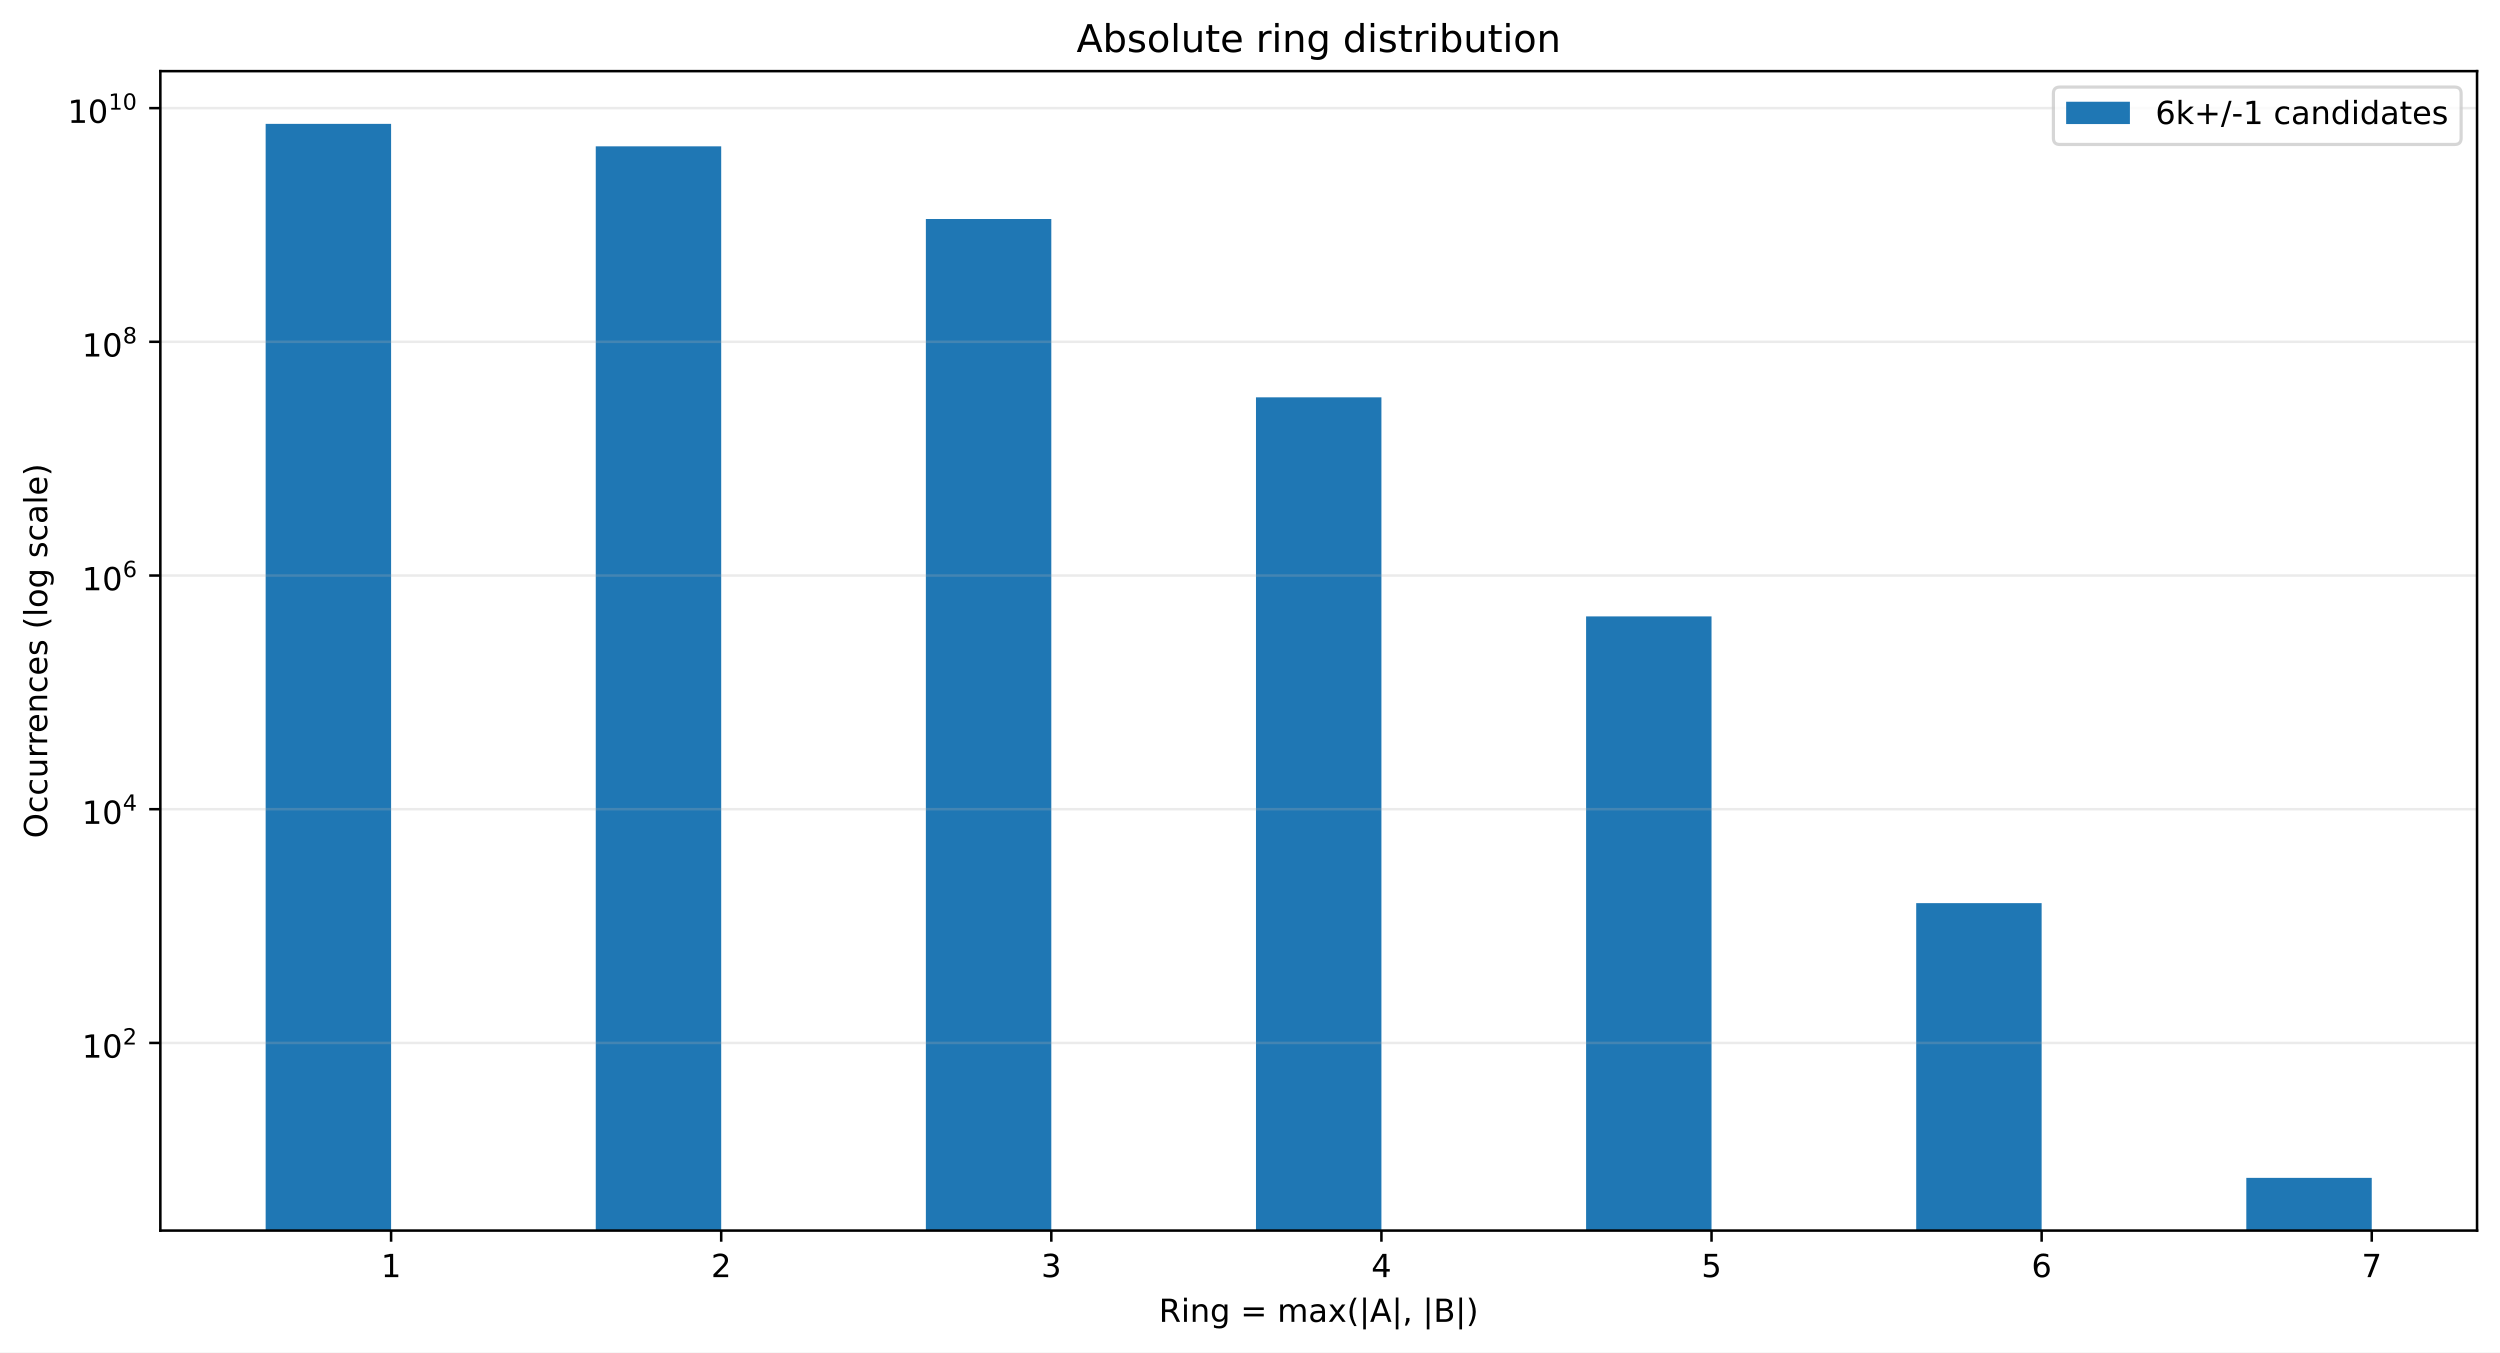
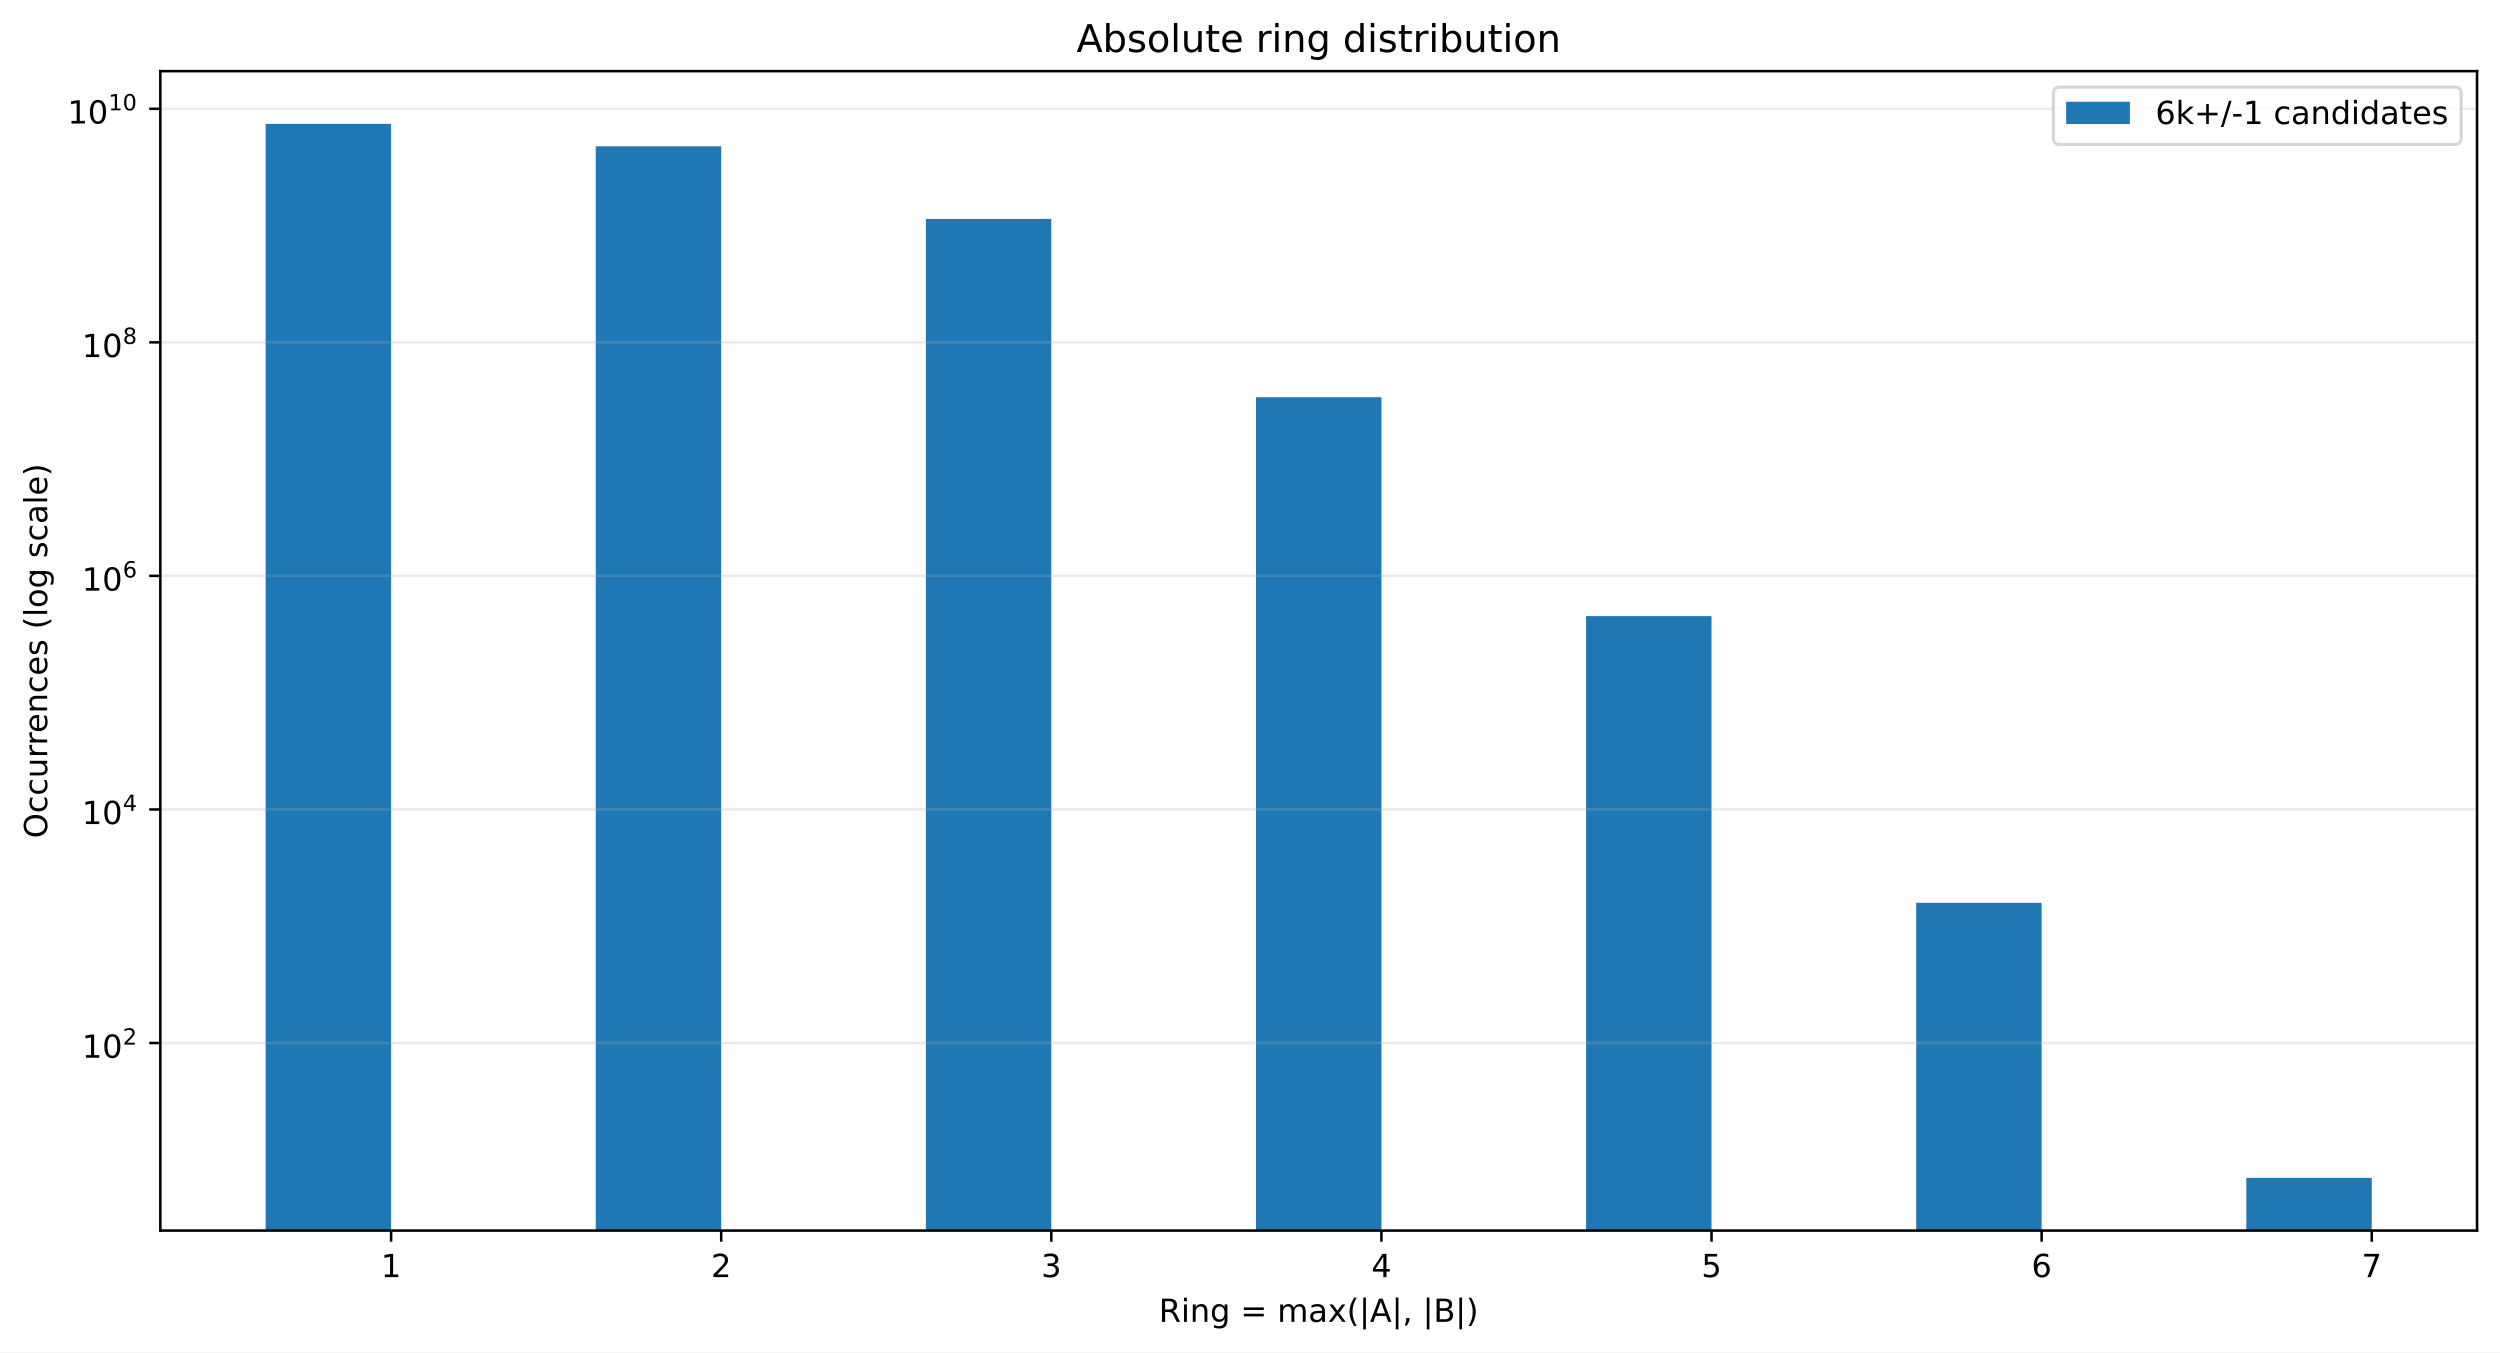
<svg xmlns="http://www.w3.org/2000/svg" xmlns:xlink="http://www.w3.org/1999/xlink" width="784.258pt" height="424.28pt" viewBox="0 0 784.258 424.28" version="1.1">
  <defs>
    <style type="text/css">*{stroke-linejoin: round; stroke-linecap: butt}</style>
  </defs>
  <g id="figure_1">
    <g id="patch_1">
      <path d="M 0 424.28  L 784.258 424.28  L 784.258 0  L 0 0  z " style="fill: #ffffff" />
    </g>
    <g id="axes_1">
      <g id="patch_2">
        <path d="M 50.301 386.036  L 777.058 386.036  L 777.058 22.318  L 50.301 22.318  z " style="fill: #ffffff" />
      </g>
      <g id="patch_3">
-         <path d="M 83.335 37056.805  L 122.687 37056.805  L 122.687 38.851  L 83.335 38.851  z " clip-path="url(#pc161820232)" style="fill: #1f77b4" />
+         <path d="M 83.335 37034.327  L 122.687 37034.327  L 122.687 38.851  L 83.335 38.851  z " clip-path="url(#pc3a080acae)" style="fill: #1f77b4" />
      </g>
      <g id="patch_4">
-         <path d="M 186.891 37056.805  L 226.243 37056.805  L 226.243 45.906  L 186.891 45.906  z " clip-path="url(#pc161820232)" style="fill: #1f77b4" />
+         <path d="M 186.891 37034.327  L 226.243 37034.327  L 226.243 45.902  L 186.891 45.902  z " clip-path="url(#pc3a080acae)" style="fill: #1f77b4" />
      </g>
      <g id="patch_5">
-         <path d="M 290.448 37056.805  L 329.799 37056.805  L 329.799 68.695  L 290.448 68.695  z " clip-path="url(#pc161820232)" style="fill: #1f77b4" />
+         <path d="M 290.448 37034.327  L 329.799 37034.327  L 329.799 68.677  L 290.448 68.677  z " clip-path="url(#pc3a080acae)" style="fill: #1f77b4" />
      </g>
      <g id="patch_6">
-         <path d="M 394.004 37056.805  L 433.355 37056.805  L 433.355 124.654  L 394.004 124.654  z " clip-path="url(#pc161820232)" style="fill: #1f77b4" />
+         <path d="M 394.004 37034.327  L 433.355 37034.327  L 433.355 124.601  L 394.004 124.601  z " clip-path="url(#pc3a080acae)" style="fill: #1f77b4" />
      </g>
      <g id="patch_7">
-         <path d="M 497.56 37056.805  L 536.912 37056.805  L 536.912 193.376  L 497.56 193.376  z " clip-path="url(#pc161820232)" style="fill: #1f77b4" />
+         <path d="M 497.56 37034.327  L 536.912 37034.327  L 536.912 193.285  L 497.56 193.285  z " clip-path="url(#pc3a080acae)" style="fill: #1f77b4" />
      </g>
      <g id="patch_8">
-         <path d="M 601.116 37056.805  L 640.468 37056.805  L 640.468 283.321  L 601.116 283.321  z " clip-path="url(#pc161820232)" style="fill: #1f77b4" />
+         <path d="M 601.116 37034.327  L 640.468 37034.327  L 640.468 283.203  L 601.116 283.203  z " clip-path="url(#pc3a080acae)" style="fill: #1f77b4" />
      </g>
      <g id="patch_9">
-         <path d="M 704.673 37056.805  L 744.024 37056.805  L 744.024 369.503  L 704.673 369.503  z " clip-path="url(#pc161820232)" style="fill: #1f77b4" />
+         <path d="M 704.673 37034.327  L 744.024 37034.327  L 744.024 369.503  L 704.673 369.503  z " clip-path="url(#pc3a080acae)" style="fill: #1f77b4" />
      </g>
      <g id="matplotlib.axis_1">
        <g id="xtick_1">
          <g id="line2d_1">
            <defs>
-               <path id="m30a982997d" d="M 0 0  L 0 3.5  " style="stroke: #000000; stroke-width: 0.8" />
+               <path id="mc765bf53c7" d="M 0 0  L 0 3.5  " style="stroke: #000000; stroke-width: 0.8" />
            </defs>
            <g>
-               <use xlink:href="#m30a982997d" x="122.687" y="386.036" style="stroke: #000000; stroke-width: 0.8" />
+               <use xlink:href="#mc765bf53c7" x="122.687" y="386.036" style="stroke: #000000; stroke-width: 0.8" />
            </g>
          </g>
          <g id="text_1">
            <g transform="translate(119.5053 400.6334) scale(0.1 -0.1)">
              <defs>
                <path id="DejaVuSans-14" d="M 794 531  L 1825 531  L 1825 4091  L 703 3866  L 703 4441  L 1819 4666  L 2450 4666  L 2450 531  L 3481 531  L 3481 0  L 794 0  L 794 531  z " transform="scale(0.015625)" />
              </defs>
              <use xlink:href="#DejaVuSans-14" />
            </g>
          </g>
        </g>
        <g id="xtick_2">
          <g id="line2d_2">
            <g>
-               <use xlink:href="#m30a982997d" x="226.243" y="386.036" style="stroke: #000000; stroke-width: 0.8" />
+               <use xlink:href="#mc765bf53c7" x="226.243" y="386.036" style="stroke: #000000; stroke-width: 0.8" />
            </g>
          </g>
          <g id="text_2">
            <g transform="translate(223.0616 400.6334) scale(0.1 -0.1)">
              <defs>
                <path id="DejaVuSans-15" d="M 1228 531  L 3431 531  L 3431 0  L 469 0  L 469 531  Q 828 903 1448 1529  Q 2069 2156 2228 2338  Q 2531 2678 2651 2914  Q 2772 3150 2772 3378  Q 2772 3750 2511 3984  Q 2250 4219 1831 4219  Q 1534 4219 1204 4116  Q 875 4013 500 3803  L 500 4441  Q 881 4594 1212 4672  Q 1544 4750 1819 4750  Q 2544 4750 2975 4387  Q 3406 4025 3406 3419  Q 3406 3131 3298 2873  Q 3191 2616 2906 2266  Q 2828 2175 2409 1742  Q 1991 1309 1228 531  z " transform="scale(0.015625)" />
              </defs>
              <use xlink:href="#DejaVuSans-15" />
            </g>
          </g>
        </g>
        <g id="xtick_3">
          <g id="line2d_3">
            <g>
-               <use xlink:href="#m30a982997d" x="329.799" y="386.036" style="stroke: #000000; stroke-width: 0.8" />
+               <use xlink:href="#mc765bf53c7" x="329.799" y="386.036" style="stroke: #000000; stroke-width: 0.8" />
            </g>
          </g>
          <g id="text_3">
            <g transform="translate(326.6178 400.6334) scale(0.1 -0.1)">
              <defs>
                <path id="DejaVuSans-16" d="M 2597 2516  Q 3050 2419 3304 2112  Q 3559 1806 3559 1356  Q 3559 666 3084 287  Q 2609 -91 1734 -91  Q 1441 -91 1130 -33  Q 819 25 488 141  L 488 750  Q 750 597 1062 519  Q 1375 441 1716 441  Q 2309 441 2620 675  Q 2931 909 2931 1356  Q 2931 1769 2642 2001  Q 2353 2234 1838 2234  L 1294 2234  L 1294 2753  L 1863 2753  Q 2328 2753 2575 2939  Q 2822 3125 2822 3475  Q 2822 3834 2567 4026  Q 2313 4219 1838 4219  Q 1578 4219 1281 4162  Q 984 4106 628 3988  L 628 4550  Q 988 4650 1302 4700  Q 1616 4750 1894 4750  Q 2613 4750 3031 4423  Q 3450 4097 3450 3541  Q 3450 3153 3228 2886  Q 3006 2619 2597 2516  z " transform="scale(0.015625)" />
              </defs>
              <use xlink:href="#DejaVuSans-16" />
            </g>
          </g>
        </g>
        <g id="xtick_4">
          <g id="line2d_4">
            <g>
-               <use xlink:href="#m30a982997d" x="433.355" y="386.036" style="stroke: #000000; stroke-width: 0.8" />
+               <use xlink:href="#mc765bf53c7" x="433.355" y="386.036" style="stroke: #000000; stroke-width: 0.8" />
            </g>
          </g>
          <g id="text_4">
            <g transform="translate(430.174 400.6334) scale(0.1 -0.1)">
              <defs>
                <path id="DejaVuSans-17" d="M 2419 4116  L 825 1625  L 2419 1625  L 2419 4116  z M 2253 4666  L 3047 4666  L 3047 1625  L 3713 1625  L 3713 1100  L 3047 1100  L 3047 0  L 2419 0  L 2419 1100  L 313 1100  L 313 1709  L 2253 4666  z " transform="scale(0.015625)" />
              </defs>
              <use xlink:href="#DejaVuSans-17" />
            </g>
          </g>
        </g>
        <g id="xtick_5">
          <g id="line2d_5">
            <g>
-               <use xlink:href="#m30a982997d" x="536.912" y="386.036" style="stroke: #000000; stroke-width: 0.8" />
+               <use xlink:href="#mc765bf53c7" x="536.912" y="386.036" style="stroke: #000000; stroke-width: 0.8" />
            </g>
          </g>
          <g id="text_5">
            <g transform="translate(533.7303 400.6334) scale(0.1 -0.1)">
              <defs>
                <path id="DejaVuSans-18" d="M 691 4666  L 3169 4666  L 3169 4134  L 1269 4134  L 1269 2991  Q 1406 3038 1543 3061  Q 1681 3084 1819 3084  Q 2600 3084 3056 2656  Q 3513 2228 3513 1497  Q 3513 744 3044 326  Q 2575 -91 1722 -91  Q 1428 -91 1123 -41  Q 819 9 494 109  L 494 744  Q 775 591 1075 516  Q 1375 441 1709 441  Q 2250 441 2565 725  Q 2881 1009 2881 1497  Q 2881 1984 2565 2268  Q 2250 2553 1709 2553  Q 1456 2553 1204 2497  Q 953 2441 691 2322  L 691 4666  z " transform="scale(0.015625)" />
              </defs>
              <use xlink:href="#DejaVuSans-18" />
            </g>
          </g>
        </g>
        <g id="xtick_6">
          <g id="line2d_6">
            <g>
-               <use xlink:href="#m30a982997d" x="640.468" y="386.036" style="stroke: #000000; stroke-width: 0.8" />
+               <use xlink:href="#mc765bf53c7" x="640.468" y="386.036" style="stroke: #000000; stroke-width: 0.8" />
            </g>
          </g>
          <g id="text_6">
            <g transform="translate(637.2865 400.6334) scale(0.1 -0.1)">
              <defs>
                <path id="DejaVuSans-19" d="M 2113 2584  Q 1688 2584 1439 2293  Q 1191 2003 1191 1497  Q 1191 994 1439 701  Q 1688 409 2113 409  Q 2538 409 2786 701  Q 3034 994 3034 1497  Q 3034 2003 2786 2293  Q 2538 2584 2113 2584  z M 3366 4563  L 3366 3988  Q 3128 4100 2886 4159  Q 2644 4219 2406 4219  Q 1781 4219 1451 3797  Q 1122 3375 1075 2522  Q 1259 2794 1537 2939  Q 1816 3084 2150 3084  Q 2853 3084 3261 2657  Q 3669 2231 3669 1497  Q 3669 778 3244 343  Q 2819 -91 2113 -91  Q 1303 -91 875 529  Q 447 1150 447 2328  Q 447 3434 972 4092  Q 1497 4750 2381 4750  Q 2619 4750 2861 4703  Q 3103 4656 3366 4563  z " transform="scale(0.015625)" />
              </defs>
              <use xlink:href="#DejaVuSans-19" />
            </g>
          </g>
        </g>
        <g id="xtick_7">
          <g id="line2d_7">
            <g>
-               <use xlink:href="#m30a982997d" x="744.024" y="386.036" style="stroke: #000000; stroke-width: 0.8" />
+               <use xlink:href="#mc765bf53c7" x="744.024" y="386.036" style="stroke: #000000; stroke-width: 0.8" />
            </g>
          </g>
          <g id="text_7">
            <g transform="translate(740.8427 400.6334) scale(0.1 -0.1)">
              <defs>
                <path id="DejaVuSans-1a" d="M 525 4666  L 3525 4666  L 3525 4397  L 1831 0  L 1172 0  L 2766 4134  L 525 4134  L 525 4666  z " transform="scale(0.015625)" />
              </defs>
              <use xlink:href="#DejaVuSans-1a" />
            </g>
          </g>
        </g>
        <g id="text_8">
          <g transform="translate(363.5437 414.678) scale(0.1 -0.1)">
            <defs>
              <path id="DejaVuSans-35" d="M 2841 2188  Q 3044 2119 3236 1894  Q 3428 1669 3622 1275  L 4263 0  L 3584 0  L 2988 1197  Q 2756 1666 2539 1819  Q 2322 1972 1947 1972  L 1259 1972  L 1259 0  L 628 0  L 628 4666  L 2053 4666  Q 2853 4666 3247 4331  Q 3641 3997 3641 3322  Q 3641 2881 3436 2590  Q 3231 2300 2841 2188  z M 1259 4147  L 1259 2491  L 2053 2491  Q 2509 2491 2742 2702  Q 2975 2913 2975 3322  Q 2975 3731 2742 3939  Q 2509 4147 2053 4147  L 1259 4147  z " transform="scale(0.015625)" />
              <path id="DejaVuSans-4c" d="M 603 3500  L 1178 3500  L 1178 0  L 603 0  L 603 3500  z M 603 4863  L 1178 4863  L 1178 4134  L 603 4134  L 603 4863  z " transform="scale(0.015625)" />
              <path id="DejaVuSans-51" d="M 3513 2113  L 3513 0  L 2938 0  L 2938 2094  Q 2938 2591 2744 2837  Q 2550 3084 2163 3084  Q 1697 3084 1428 2787  Q 1159 2491 1159 1978  L 1159 0  L 581 0  L 581 3500  L 1159 3500  L 1159 2956  Q 1366 3272 1645 3428  Q 1925 3584 2291 3584  Q 2894 3584 3203 3211  Q 3513 2838 3513 2113  z " transform="scale(0.015625)" />
              <path id="DejaVuSans-4a" d="M 2906 1791  Q 2906 2416 2648 2759  Q 2391 3103 1925 3103  Q 1463 3103 1205 2759  Q 947 2416 947 1791  Q 947 1169 1205 825  Q 1463 481 1925 481  Q 2391 481 2648 825  Q 2906 1169 2906 1791  z M 3481 434  Q 3481 -459 3084 -895  Q 2688 -1331 1869 -1331  Q 1566 -1331 1297 -1286  Q 1028 -1241 775 -1147  L 775 -588  Q 1028 -725 1275 -790  Q 1522 -856 1778 -856  Q 2344 -856 2625 -561  Q 2906 -266 2906 331  L 2906 616  Q 2728 306 2450 153  Q 2172 0 1784 0  Q 1141 0 747 490  Q 353 981 353 1791  Q 353 2603 747 3093  Q 1141 3584 1784 3584  Q 2172 3584 2450 3431  Q 2728 3278 2906 2969  L 2906 3500  L 3481 3500  L 3481 434  z " transform="scale(0.015625)" />
              <path id="DejaVuSans-3" transform="scale(0.015625)" />
              <path id="DejaVuSans-20" d="M 678 2906  L 4684 2906  L 4684 2381  L 678 2381  L 678 2906  z M 678 1631  L 4684 1631  L 4684 1100  L 678 1100  L 678 1631  z " transform="scale(0.015625)" />
              <path id="DejaVuSans-50" d="M 3328 2828  Q 3544 3216 3844 3400  Q 4144 3584 4550 3584  Q 5097 3584 5394 3201  Q 5691 2819 5691 2113  L 5691 0  L 5113 0  L 5113 2094  Q 5113 2597 4934 2840  Q 4756 3084 4391 3084  Q 3944 3084 3684 2787  Q 3425 2491 3425 1978  L 3425 0  L 2847 0  L 2847 2094  Q 2847 2600 2669 2842  Q 2491 3084 2119 3084  Q 1678 3084 1418 2786  Q 1159 2488 1159 1978  L 1159 0  L 581 0  L 581 3500  L 1159 3500  L 1159 2956  Q 1356 3278 1631 3431  Q 1906 3584 2284 3584  Q 2666 3584 2933 3390  Q 3200 3197 3328 2828  z " transform="scale(0.015625)" />
              <path id="DejaVuSans-44" d="M 2194 1759  Q 1497 1759 1228 1600  Q 959 1441 959 1056  Q 959 750 1161 570  Q 1363 391 1709 391  Q 2188 391 2477 730  Q 2766 1069 2766 1631  L 2766 1759  L 2194 1759  z M 3341 1997  L 3341 0  L 2766 0  L 2766 531  Q 2569 213 2275 61  Q 1981 -91 1556 -91  Q 1019 -91 701 211  Q 384 513 384 1019  Q 384 1609 779 1909  Q 1175 2209 1959 2209  L 2766 2209  L 2766 2266  Q 2766 2663 2505 2880  Q 2244 3097 1772 3097  Q 1472 3097 1187 3025  Q 903 2953 641 2809  L 641 3341  Q 956 3463 1253 3523  Q 1550 3584 1831 3584  Q 2591 3584 2966 3190  Q 3341 2797 3341 1997  z " transform="scale(0.015625)" />
              <path id="DejaVuSans-5b" d="M 3513 3500  L 2247 1797  L 3578 0  L 2900 0  L 1881 1375  L 863 0  L 184 0  L 1544 1831  L 300 3500  L 978 3500  L 1906 2253  L 2834 3500  L 3513 3500  z " transform="scale(0.015625)" />
              <path id="DejaVuSans-b" d="M 1984 4856  Q 1566 4138 1362 3434  Q 1159 2731 1159 2009  Q 1159 1288 1364 580  Q 1569 -128 1984 -844  L 1484 -844  Q 1016 -109 783 600  Q 550 1309 550 2009  Q 550 2706 781 3412  Q 1013 4119 1484 4856  L 1984 4856  z " transform="scale(0.015625)" />
              <path id="DejaVuSans-5f" d="M 1344 4891  L 1344 -1509  L 813 -1509  L 813 4891  L 1344 4891  z " transform="scale(0.015625)" />
              <path id="DejaVuSans-24" d="M 2188 4044  L 1331 1722  L 3047 1722  L 2188 4044  z M 1831 4666  L 2547 4666  L 4325 0  L 3669 0  L 3244 1197  L 1141 1197  L 716 0  L 50 0  L 1831 4666  z " transform="scale(0.015625)" />
              <path id="DejaVuSans-f" d="M 750 794  L 1409 794  L 1409 256  L 897 -744  L 494 -744  L 750 256  L 750 794  z " transform="scale(0.015625)" />
              <path id="DejaVuSans-25" d="M 1259 2228  L 1259 519  L 2272 519  Q 2781 519 3026 730  Q 3272 941 3272 1375  Q 3272 1813 3026 2020  Q 2781 2228 2272 2228  L 1259 2228  z M 1259 4147  L 1259 2741  L 2194 2741  Q 2656 2741 2882 2914  Q 3109 3088 3109 3444  Q 3109 3797 2882 3972  Q 2656 4147 2194 4147  L 1259 4147  z M 628 4666  L 2241 4666  Q 2963 4666 3353 4366  Q 3744 4066 3744 3513  Q 3744 3084 3544 2831  Q 3344 2578 2956 2516  Q 3422 2416 3680 2098  Q 3938 1781 3938 1306  Q 3938 681 3513 340  Q 3088 0 2303 0  L 628 0  L 628 4666  z " transform="scale(0.015625)" />
              <path id="DejaVuSans-c" d="M 513 4856  L 1013 4856  Q 1481 4119 1714 3412  Q 1947 2706 1947 2009  Q 1947 1309 1714 600  Q 1481 -109 1013 -844  L 513 -844  Q 928 -128 1133 580  Q 1338 1288 1338 2009  Q 1338 2731 1133 3434  Q 928 4138 513 4856  z " transform="scale(0.015625)" />
            </defs>
            <use xlink:href="#DejaVuSans-35" />
            <use xlink:href="#DejaVuSans-4c" transform="translate(69.48438 0)" />
            <use xlink:href="#DejaVuSans-51" transform="translate(97.26562 0)" />
            <use xlink:href="#DejaVuSans-4a" transform="translate(160.6406 0)" />
            <use xlink:href="#DejaVuSans-3" transform="translate(224.125 0)" />
            <use xlink:href="#DejaVuSans-20" transform="translate(255.9062 0)" />
            <use xlink:href="#DejaVuSans-3" transform="translate(339.7031 0)" />
            <use xlink:href="#DejaVuSans-50" transform="translate(371.4844 0)" />
            <use xlink:href="#DejaVuSans-44" transform="translate(468.8906 0)" />
            <use xlink:href="#DejaVuSans-5b" transform="translate(530.1719 0)" />
            <use xlink:href="#DejaVuSans-b" transform="translate(589.3594 0)" />
            <use xlink:href="#DejaVuSans-5f" transform="translate(628.375 0)" />
            <use xlink:href="#DejaVuSans-24" transform="translate(662.0625 0)" />
            <use xlink:href="#DejaVuSans-5f" transform="translate(730.4688 0)" />
            <use xlink:href="#DejaVuSans-f" transform="translate(764.1562 0)" />
            <use xlink:href="#DejaVuSans-3" transform="translate(795.9375 0)" />
            <use xlink:href="#DejaVuSans-5f" transform="translate(827.7188 0)" />
            <use xlink:href="#DejaVuSans-25" transform="translate(861.4062 0)" />
            <use xlink:href="#DejaVuSans-5f" transform="translate(930.0156 0)" />
            <use xlink:href="#DejaVuSans-c" transform="translate(963.7031 0)" />
          </g>
        </g>
      </g>
      <g id="matplotlib.axis_2">
        <g id="ytick_1">
          <g id="line2d_8">
-             <path d="M 50.301 327.169  L 777.058 327.169  " clip-path="url(#pc161820232)" style="fill: none; stroke: #b0b0b0; stroke-opacity: 0.25; stroke-width: 0.8; stroke-linecap: square" />
+             <path d="M 50.301 327.195  L 777.058 327.195  " clip-path="url(#pc3a080acae)" style="fill: none; stroke: #b0b0b0; stroke-opacity: 0.25; stroke-width: 0.8; stroke-linecap: square" />
          </g>
          <g id="line2d_9">
            <defs>
-               <path id="m4ee4d42a1a" d="M 0 0  L -3.5 0  " style="stroke: #000000; stroke-width: 0.8" />
+               <path id="maf2670b2fe" d="M 0 0  L -3.5 0  " style="stroke: #000000; stroke-width: 0.8" />
            </defs>
            <g>
-               <use xlink:href="#m4ee4d42a1a" x="50.301" y="327.169" style="stroke: #000000; stroke-width: 0.8" />
+               <use xlink:href="#maf2670b2fe" x="50.301" y="327.195" style="stroke: #000000; stroke-width: 0.8" />
            </g>
          </g>
          <g id="text_9">
-             <g transform="translate(25.70078 331.8687) scale(0.1 -0.1)">
+             <g transform="translate(25.70078 331.8946) scale(0.1 -0.1)">
              <defs>
                <path id="DejaVuSans-13" d="M 2034 4250  Q 1547 4250 1301 3770  Q 1056 3291 1056 2328  Q 1056 1369 1301 889  Q 1547 409 2034 409  Q 2525 409 2770 889  Q 3016 1369 3016 2328  Q 3016 3291 2770 3770  Q 2525 4250 2034 4250  z M 2034 4750  Q 2819 4750 3233 4129  Q 3647 3509 3647 2328  Q 3647 1150 3233 529  Q 2819 -91 2034 -91  Q 1250 -91 836 529  Q 422 1150 422 2328  Q 422 3509 836 4129  Q 1250 4750 2034 4750  z " transform="scale(0.015625)" />
              </defs>
              <use xlink:href="#DejaVuSans-14" transform="translate(0 0.746875)" />
              <use xlink:href="#DejaVuSans-13" transform="translate(63.62305 0.746875)" />
              <use xlink:href="#DejaVuSans-15" transform="translate(128.2031 42.04688) scale(0.7)" />
            </g>
          </g>
        </g>
        <g id="ytick_2">
          <g id="line2d_10">
-             <path d="M 50.301 253.856  L 777.058 253.856  " clip-path="url(#pc161820232)" style="fill: none; stroke: #b0b0b0; stroke-opacity: 0.25; stroke-width: 0.8; stroke-linecap: square" />
+             <path d="M 50.301 253.927  L 777.058 253.927  " clip-path="url(#pc3a080acae)" style="fill: none; stroke: #b0b0b0; stroke-opacity: 0.25; stroke-width: 0.8; stroke-linecap: square" />
          </g>
          <g id="line2d_11">
            <g>
-               <use xlink:href="#m4ee4d42a1a" x="50.301" y="253.856" style="stroke: #000000; stroke-width: 0.8" />
+               <use xlink:href="#maf2670b2fe" x="50.301" y="253.927" style="stroke: #000000; stroke-width: 0.8" />
            </g>
          </g>
          <g id="text_10">
-             <g transform="translate(25.70078 258.5061) scale(0.1 -0.1)">
+             <g transform="translate(25.70078 258.5769) scale(0.1 -0.1)">
              <use xlink:href="#DejaVuSans-14" transform="translate(0 0.665625)" />
              <use xlink:href="#DejaVuSans-13" transform="translate(63.62305 0.665625)" />
              <use xlink:href="#DejaVuSans-17" transform="translate(128.2031 41.96563) scale(0.7)" />
            </g>
          </g>
        </g>
        <g id="ytick_3">
          <g id="line2d_12">
-             <path d="M 50.301 180.543  L 777.058 180.543  " clip-path="url(#pc161820232)" style="fill: none; stroke: #b0b0b0; stroke-opacity: 0.25; stroke-width: 0.8; stroke-linecap: square" />
+             <path d="M 50.301 180.659  L 777.058 180.659  " clip-path="url(#pc3a080acae)" style="fill: none; stroke: #b0b0b0; stroke-opacity: 0.25; stroke-width: 0.8; stroke-linecap: square" />
          </g>
          <g id="line2d_13">
            <g>
-               <use xlink:href="#m4ee4d42a1a" x="50.301" y="180.543" style="stroke: #000000; stroke-width: 0.8" />
+               <use xlink:href="#maf2670b2fe" x="50.301" y="180.659" style="stroke: #000000; stroke-width: 0.8" />
            </g>
          </g>
          <g id="text_11">
-             <g transform="translate(25.70078 185.2434) scale(0.1 -0.1)">
+             <g transform="translate(25.70078 185.3592) scale(0.1 -0.1)">
              <use xlink:href="#DejaVuSans-14" transform="translate(0 0.746875)" />
              <use xlink:href="#DejaVuSans-13" transform="translate(63.62305 0.746875)" />
              <use xlink:href="#DejaVuSans-19" transform="translate(128.2031 42.04688) scale(0.7)" />
            </g>
          </g>
        </g>
        <g id="ytick_4">
          <g id="line2d_14">
-             <path d="M 50.301 107.231  L 777.058 107.231  " clip-path="url(#pc161820232)" style="fill: none; stroke: #b0b0b0; stroke-opacity: 0.25; stroke-width: 0.8; stroke-linecap: square" />
+             <path d="M 50.301 107.391  L 777.058 107.391  " clip-path="url(#pc3a080acae)" style="fill: none; stroke: #b0b0b0; stroke-opacity: 0.25; stroke-width: 0.8; stroke-linecap: square" />
          </g>
          <g id="line2d_15">
            <g>
-               <use xlink:href="#m4ee4d42a1a" x="50.301" y="107.231" style="stroke: #000000; stroke-width: 0.8" />
+               <use xlink:href="#maf2670b2fe" x="50.301" y="107.391" style="stroke: #000000; stroke-width: 0.8" />
            </g>
          </g>
          <g id="text_12">
-             <g transform="translate(25.70078 111.9308) scale(0.1 -0.1)">
+             <g transform="translate(25.70078 112.0915) scale(0.1 -0.1)">
              <defs>
                <path id="DejaVuSans-1b" d="M 2034 2216  Q 1584 2216 1326 1975  Q 1069 1734 1069 1313  Q 1069 891 1326 650  Q 1584 409 2034 409  Q 2484 409 2743 651  Q 3003 894 3003 1313  Q 3003 1734 2745 1975  Q 2488 2216 2034 2216  z M 1403 2484  Q 997 2584 770 2862  Q 544 3141 544 3541  Q 544 4100 942 4425  Q 1341 4750 2034 4750  Q 2731 4750 3128 4425  Q 3525 4100 3525 3541  Q 3525 3141 3298 2862  Q 3072 2584 2669 2484  Q 3125 2378 3379 2068  Q 3634 1759 3634 1313  Q 3634 634 3220 271  Q 2806 -91 2034 -91  Q 1263 -91 848 271  Q 434 634 434 1313  Q 434 1759 690 2068  Q 947 2378 1403 2484  z M 1172 3481  Q 1172 3119 1398 2916  Q 1625 2713 2034 2713  Q 2441 2713 2670 2916  Q 2900 3119 2900 3481  Q 2900 3844 2670 4047  Q 2441 4250 2034 4250  Q 1625 4250 1398 4047  Q 1172 3844 1172 3481  z " transform="scale(0.015625)" />
              </defs>
              <use xlink:href="#DejaVuSans-14" transform="translate(0 0.746875)" />
              <use xlink:href="#DejaVuSans-13" transform="translate(63.62305 0.746875)" />
              <use xlink:href="#DejaVuSans-1b" transform="translate(128.2031 42.04688) scale(0.7)" />
            </g>
          </g>
        </g>
        <g id="ytick_5">
          <g id="line2d_16">
-             <path d="M 50.301 33.918  L 777.058 33.918  " clip-path="url(#pc161820232)" style="fill: none; stroke: #b0b0b0; stroke-opacity: 0.25; stroke-width: 0.8; stroke-linecap: square" />
+             <path d="M 50.301 34.124  L 777.058 34.124  " clip-path="url(#pc3a080acae)" style="fill: none; stroke: #b0b0b0; stroke-opacity: 0.25; stroke-width: 0.8; stroke-linecap: square" />
          </g>
          <g id="line2d_17">
            <g>
-               <use xlink:href="#m4ee4d42a1a" x="50.301" y="33.918" style="stroke: #000000; stroke-width: 0.8" />
+               <use xlink:href="#maf2670b2fe" x="50.301" y="34.124" style="stroke: #000000; stroke-width: 0.8" />
            </g>
          </g>
          <g id="text_13">
-             <g transform="translate(21.20078 38.61811) scale(0.1 -0.1)">
+             <g transform="translate(21.20078 38.82373) scale(0.1 -0.1)">
              <use xlink:href="#DejaVuSans-14" transform="translate(0 0.746875)" />
              <use xlink:href="#DejaVuSans-13" transform="translate(63.62305 0.746875)" />
              <use xlink:href="#DejaVuSans-14" transform="translate(128.2031 42.04688) scale(0.7)" />
              <use xlink:href="#DejaVuSans-13" transform="translate(172.7393 42.04688) scale(0.7)" />
            </g>
          </g>
        </g>
        <g id="text_14">
          <g transform="translate(14.79844 262.9551) rotate(-90) scale(0.1 -0.1)">
            <defs>
              <path id="DejaVuSans-32" d="M 2522 4238  Q 1834 4238 1429 3725  Q 1025 3213 1025 2328  Q 1025 1447 1429 934  Q 1834 422 2522 422  Q 3209 422 3611 934  Q 4013 1447 4013 2328  Q 4013 3213 3611 3725  Q 3209 4238 2522 4238  z M 2522 4750  Q 3503 4750 4090 4092  Q 4678 3434 4678 2328  Q 4678 1225 4090 567  Q 3503 -91 2522 -91  Q 1538 -91 948 565  Q 359 1222 359 2328  Q 359 3434 948 4092  Q 1538 4750 2522 4750  z " transform="scale(0.015625)" />
              <path id="DejaVuSans-46" d="M 3122 3366  L 3122 2828  Q 2878 2963 2633 3030  Q 2388 3097 2138 3097  Q 1578 3097 1268 2742  Q 959 2388 959 1747  Q 959 1106 1268 751  Q 1578 397 2138 397  Q 2388 397 2633 464  Q 2878 531 3122 666  L 3122 134  Q 2881 22 2623 -34  Q 2366 -91 2075 -91  Q 1284 -91 818 406  Q 353 903 353 1747  Q 353 2603 823 3093  Q 1294 3584 2113 3584  Q 2378 3584 2631 3529  Q 2884 3475 3122 3366  z " transform="scale(0.015625)" />
              <path id="DejaVuSans-58" d="M 544 1381  L 544 3500  L 1119 3500  L 1119 1403  Q 1119 906 1312 657  Q 1506 409 1894 409  Q 2359 409 2629 706  Q 2900 1003 2900 1516  L 2900 3500  L 3475 3500  L 3475 0  L 2900 0  L 2900 538  Q 2691 219 2414 64  Q 2138 -91 1772 -91  Q 1169 -91 856 284  Q 544 659 544 1381  z M 1991 3584  L 1991 3584  z " transform="scale(0.015625)" />
              <path id="DejaVuSans-55" d="M 2631 2963  Q 2534 3019 2420 3045  Q 2306 3072 2169 3072  Q 1681 3072 1420 2755  Q 1159 2438 1159 1844  L 1159 0  L 581 0  L 581 3500  L 1159 3500  L 1159 2956  Q 1341 3275 1631 3429  Q 1922 3584 2338 3584  Q 2397 3584 2469 3576  Q 2541 3569 2628 3553  L 2631 2963  z " transform="scale(0.015625)" />
              <path id="DejaVuSans-48" d="M 3597 1894  L 3597 1613  L 953 1613  Q 991 1019 1311 708  Q 1631 397 2203 397  Q 2534 397 2845 478  Q 3156 559 3463 722  L 3463 178  Q 3153 47 2828 -22  Q 2503 -91 2169 -91  Q 1331 -91 842 396  Q 353 884 353 1716  Q 353 2575 817 3079  Q 1281 3584 2069 3584  Q 2775 3584 3186 3129  Q 3597 2675 3597 1894  z M 3022 2063  Q 3016 2534 2758 2815  Q 2500 3097 2075 3097  Q 1594 3097 1305 2825  Q 1016 2553 972 2059  L 3022 2063  z " transform="scale(0.015625)" />
              <path id="DejaVuSans-56" d="M 2834 3397  L 2834 2853  Q 2591 2978 2328 3040  Q 2066 3103 1784 3103  Q 1356 3103 1142 2972  Q 928 2841 928 2578  Q 928 2378 1081 2264  Q 1234 2150 1697 2047  L 1894 2003  Q 2506 1872 2764 1633  Q 3022 1394 3022 966  Q 3022 478 2636 193  Q 2250 -91 1575 -91  Q 1294 -91 989 -36  Q 684 19 347 128  L 347 722  Q 666 556 975 473  Q 1284 391 1588 391  Q 1994 391 2212 530  Q 2431 669 2431 922  Q 2431 1156 2273 1281  Q 2116 1406 1581 1522  L 1381 1569  Q 847 1681 609 1914  Q 372 2147 372 2553  Q 372 3047 722 3315  Q 1072 3584 1716 3584  Q 2034 3584 2315 3537  Q 2597 3491 2834 3397  z " transform="scale(0.015625)" />
              <path id="DejaVuSans-4f" d="M 603 4863  L 1178 4863  L 1178 0  L 603 0  L 603 4863  z " transform="scale(0.015625)" />
              <path id="DejaVuSans-52" d="M 1959 3097  Q 1497 3097 1228 2736  Q 959 2375 959 1747  Q 959 1119 1226 758  Q 1494 397 1959 397  Q 2419 397 2687 759  Q 2956 1122 2956 1747  Q 2956 2369 2687 2733  Q 2419 3097 1959 3097  z M 1959 3584  Q 2709 3584 3137 3096  Q 3566 2609 3566 1747  Q 3566 888 3137 398  Q 2709 -91 1959 -91  Q 1206 -91 779 398  Q 353 888 353 1747  Q 353 2609 779 3096  Q 1206 3584 1959 3584  z " transform="scale(0.015625)" />
            </defs>
            <use xlink:href="#DejaVuSans-32" />
            <use xlink:href="#DejaVuSans-46" transform="translate(78.71875 0)" />
            <use xlink:href="#DejaVuSans-46" transform="translate(133.7031 0)" />
            <use xlink:href="#DejaVuSans-58" transform="translate(188.6875 0)" />
            <use xlink:href="#DejaVuSans-55" transform="translate(252.0625 0)" />
            <use xlink:href="#DejaVuSans-55" transform="translate(291.4219 0)" />
            <use xlink:href="#DejaVuSans-48" transform="translate(330.3281 0)" />
            <use xlink:href="#DejaVuSans-51" transform="translate(391.8594 0)" />
            <use xlink:href="#DejaVuSans-46" transform="translate(455.2344 0)" />
            <use xlink:href="#DejaVuSans-48" transform="translate(510.2188 0)" />
            <use xlink:href="#DejaVuSans-56" transform="translate(571.75 0)" />
            <use xlink:href="#DejaVuSans-3" transform="translate(623.8438 0)" />
            <use xlink:href="#DejaVuSans-b" transform="translate(655.625 0)" />
            <use xlink:href="#DejaVuSans-4f" transform="translate(694.6406 0)" />
            <use xlink:href="#DejaVuSans-52" transform="translate(722.4219 0)" />
            <use xlink:href="#DejaVuSans-4a" transform="translate(783.6094 0)" />
            <use xlink:href="#DejaVuSans-3" transform="translate(847.0938 0)" />
            <use xlink:href="#DejaVuSans-56" transform="translate(878.875 0)" />
            <use xlink:href="#DejaVuSans-46" transform="translate(930.9688 0)" />
            <use xlink:href="#DejaVuSans-44" transform="translate(985.9531 0)" />
            <use xlink:href="#DejaVuSans-4f" transform="translate(1047.234 0)" />
            <use xlink:href="#DejaVuSans-48" transform="translate(1075.016 0)" />
            <use xlink:href="#DejaVuSans-c" transform="translate(1136.547 0)" />
          </g>
        </g>
      </g>
      <g id="patch_10">
        <path d="M 50.301 386.036  L 50.301 22.318  " style="fill: none; stroke: #000000; stroke-width: 0.8; stroke-linejoin: miter; stroke-linecap: square" />
      </g>
      <g id="patch_11">
        <path d="M 777.058 386.036  L 777.058 22.318  " style="fill: none; stroke: #000000; stroke-width: 0.8; stroke-linejoin: miter; stroke-linecap: square" />
      </g>
      <g id="patch_12">
        <path d="M 50.301 386.036  L 777.058 386.036  " style="fill: none; stroke: #000000; stroke-width: 0.8; stroke-linejoin: miter; stroke-linecap: square" />
      </g>
      <g id="patch_13">
        <path d="M 50.301 22.318  L 777.058 22.318  " style="fill: none; stroke: #000000; stroke-width: 0.8; stroke-linejoin: miter; stroke-linecap: square" />
      </g>
      <g id="text_15">
        <g transform="translate(337.7055 16.31812) scale(0.12 -0.12)">
          <defs>
            <path id="DejaVuSans-45" d="M 3116 1747  Q 3116 2381 2855 2742  Q 2594 3103 2138 3103  Q 1681 3103 1420 2742  Q 1159 2381 1159 1747  Q 1159 1113 1420 752  Q 1681 391 2138 391  Q 2594 391 2855 752  Q 3116 1113 3116 1747  z M 1159 2969  Q 1341 3281 1617 3432  Q 1894 3584 2278 3584  Q 2916 3584 3314 3078  Q 3713 2572 3713 1747  Q 3713 922 3314 415  Q 2916 -91 2278 -91  Q 1894 -91 1617 61  Q 1341 213 1159 525  L 1159 0  L 581 0  L 581 4863  L 1159 4863  L 1159 2969  z " transform="scale(0.015625)" />
            <path id="DejaVuSans-57" d="M 1172 4494  L 1172 3500  L 2356 3500  L 2356 3053  L 1172 3053  L 1172 1153  Q 1172 725 1289 603  Q 1406 481 1766 481  L 2356 481  L 2356 0  L 1766 0  Q 1100 0 847 248  Q 594 497 594 1153  L 594 3053  L 172 3053  L 172 3500  L 594 3500  L 594 4494  L 1172 4494  z " transform="scale(0.015625)" />
            <path id="DejaVuSans-47" d="M 2906 2969  L 2906 4863  L 3481 4863  L 3481 0  L 2906 0  L 2906 525  Q 2725 213 2448 61  Q 2172 -91 1784 -91  Q 1150 -91 751 415  Q 353 922 353 1747  Q 353 2572 751 3078  Q 1150 3584 1784 3584  Q 2172 3584 2448 3432  Q 2725 3281 2906 2969  z M 947 1747  Q 947 1113 1208 752  Q 1469 391 1925 391  Q 2381 391 2643 752  Q 2906 1113 2906 1747  Q 2906 2381 2643 2742  Q 2381 3103 1925 3103  Q 1469 3103 1208 2742  Q 947 2381 947 1747  z " transform="scale(0.015625)" />
          </defs>
          <use xlink:href="#DejaVuSans-24" />
          <use xlink:href="#DejaVuSans-45" transform="translate(68.40625 0)" />
          <use xlink:href="#DejaVuSans-56" transform="translate(131.8906 0)" />
          <use xlink:href="#DejaVuSans-52" transform="translate(183.9844 0)" />
          <use xlink:href="#DejaVuSans-4f" transform="translate(245.1719 0)" />
          <use xlink:href="#DejaVuSans-58" transform="translate(272.9531 0)" />
          <use xlink:href="#DejaVuSans-57" transform="translate(336.3281 0)" />
          <use xlink:href="#DejaVuSans-48" transform="translate(375.5312 0)" />
          <use xlink:href="#DejaVuSans-3" transform="translate(437.0625 0)" />
          <use xlink:href="#DejaVuSans-55" transform="translate(468.8438 0)" />
          <use xlink:href="#DejaVuSans-4c" transform="translate(509.9531 0)" />
          <use xlink:href="#DejaVuSans-51" transform="translate(537.7344 0)" />
          <use xlink:href="#DejaVuSans-4a" transform="translate(601.1094 0)" />
          <use xlink:href="#DejaVuSans-3" transform="translate(664.5938 0)" />
          <use xlink:href="#DejaVuSans-47" transform="translate(696.375 0)" />
          <use xlink:href="#DejaVuSans-4c" transform="translate(759.8594 0)" />
          <use xlink:href="#DejaVuSans-56" transform="translate(787.6406 0)" />
          <use xlink:href="#DejaVuSans-57" transform="translate(839.7344 0)" />
          <use xlink:href="#DejaVuSans-55" transform="translate(878.9375 0)" />
          <use xlink:href="#DejaVuSans-4c" transform="translate(920.0469 0)" />
          <use xlink:href="#DejaVuSans-45" transform="translate(947.8281 0)" />
          <use xlink:href="#DejaVuSans-58" transform="translate(1011.312 0)" />
          <use xlink:href="#DejaVuSans-57" transform="translate(1074.688 0)" />
          <use xlink:href="#DejaVuSans-4c" transform="translate(1113.891 0)" />
          <use xlink:href="#DejaVuSans-52" transform="translate(1141.672 0)" />
          <use xlink:href="#DejaVuSans-51" transform="translate(1202.859 0)" />
        </g>
      </g>
      <g id="legend_1">
        <g id="patch_14">
          <path d="M 646.158 45.319  L 770.058 45.319  Q 772.058 45.319 772.058 43.319  L 772.058 29.318  Q 772.058 27.318 770.058 27.318  L 646.158 27.318  Q 644.158 27.318 644.158 29.318  L 644.158 43.319  Q 644.158 45.319 646.158 45.319  z " style="fill: #ffffff; opacity: 0.8; stroke: #cccccc; stroke-linejoin: miter" />
        </g>
        <g id="patch_15">
          <path d="M 648.158 38.917  L 668.158 38.917  L 668.158 31.917  L 648.158 31.917  z " style="fill: #1f77b4" />
        </g>
        <g id="text_16">
          <g transform="translate(676.1584 38.91656) scale(0.1 -0.1)">
            <defs>
              <path id="DejaVuSans-4e" d="M 581 4863  L 1159 4863  L 1159 1991  L 2875 3500  L 3609 3500  L 1753 1863  L 3688 0  L 2938 0  L 1159 1709  L 1159 0  L 581 0  L 581 4863  z " transform="scale(0.015625)" />
              <path id="DejaVuSans-e" d="M 2944 4013  L 2944 2272  L 4684 2272  L 4684 1741  L 2944 1741  L 2944 0  L 2419 0  L 2419 1741  L 678 1741  L 678 2272  L 2419 2272  L 2419 4013  L 2944 4013  z " transform="scale(0.015625)" />
              <path id="DejaVuSans-12" d="M 1625 4666  L 2156 4666  L 531 -594  L 0 -594  L 1625 4666  z " transform="scale(0.015625)" />
              <path id="DejaVuSans-10" d="M 313 2009  L 1997 2009  L 1997 1497  L 313 1497  L 313 2009  z " transform="scale(0.015625)" />
            </defs>
            <use xlink:href="#DejaVuSans-19" />
            <use xlink:href="#DejaVuSans-4e" transform="translate(63.625 0)" />
            <use xlink:href="#DejaVuSans-e" transform="translate(121.5312 0)" />
            <use xlink:href="#DejaVuSans-12" transform="translate(205.3281 0)" />
            <use xlink:href="#DejaVuSans-10" transform="translate(239.0156 0)" />
            <use xlink:href="#DejaVuSans-14" transform="translate(275.0938 0)" />
            <use xlink:href="#DejaVuSans-3" transform="translate(338.7188 0)" />
            <use xlink:href="#DejaVuSans-46" transform="translate(370.5 0)" />
            <use xlink:href="#DejaVuSans-44" transform="translate(425.4844 0)" />
            <use xlink:href="#DejaVuSans-51" transform="translate(486.7656 0)" />
            <use xlink:href="#DejaVuSans-47" transform="translate(550.1406 0)" />
            <use xlink:href="#DejaVuSans-4c" transform="translate(613.625 0)" />
            <use xlink:href="#DejaVuSans-47" transform="translate(641.4062 0)" />
            <use xlink:href="#DejaVuSans-44" transform="translate(704.8906 0)" />
            <use xlink:href="#DejaVuSans-57" transform="translate(766.1719 0)" />
            <use xlink:href="#DejaVuSans-48" transform="translate(805.375 0)" />
            <use xlink:href="#DejaVuSans-56" transform="translate(866.9062 0)" />
          </g>
        </g>
      </g>
    </g>
  </g>
  <defs>
-     <clipPath id="pc161820232">
+     <clipPath id="pc3a080acae">
      <rect x="50.301" y="22.318" width="726.758" height="363.718" />
    </clipPath>
  </defs>
</svg>
